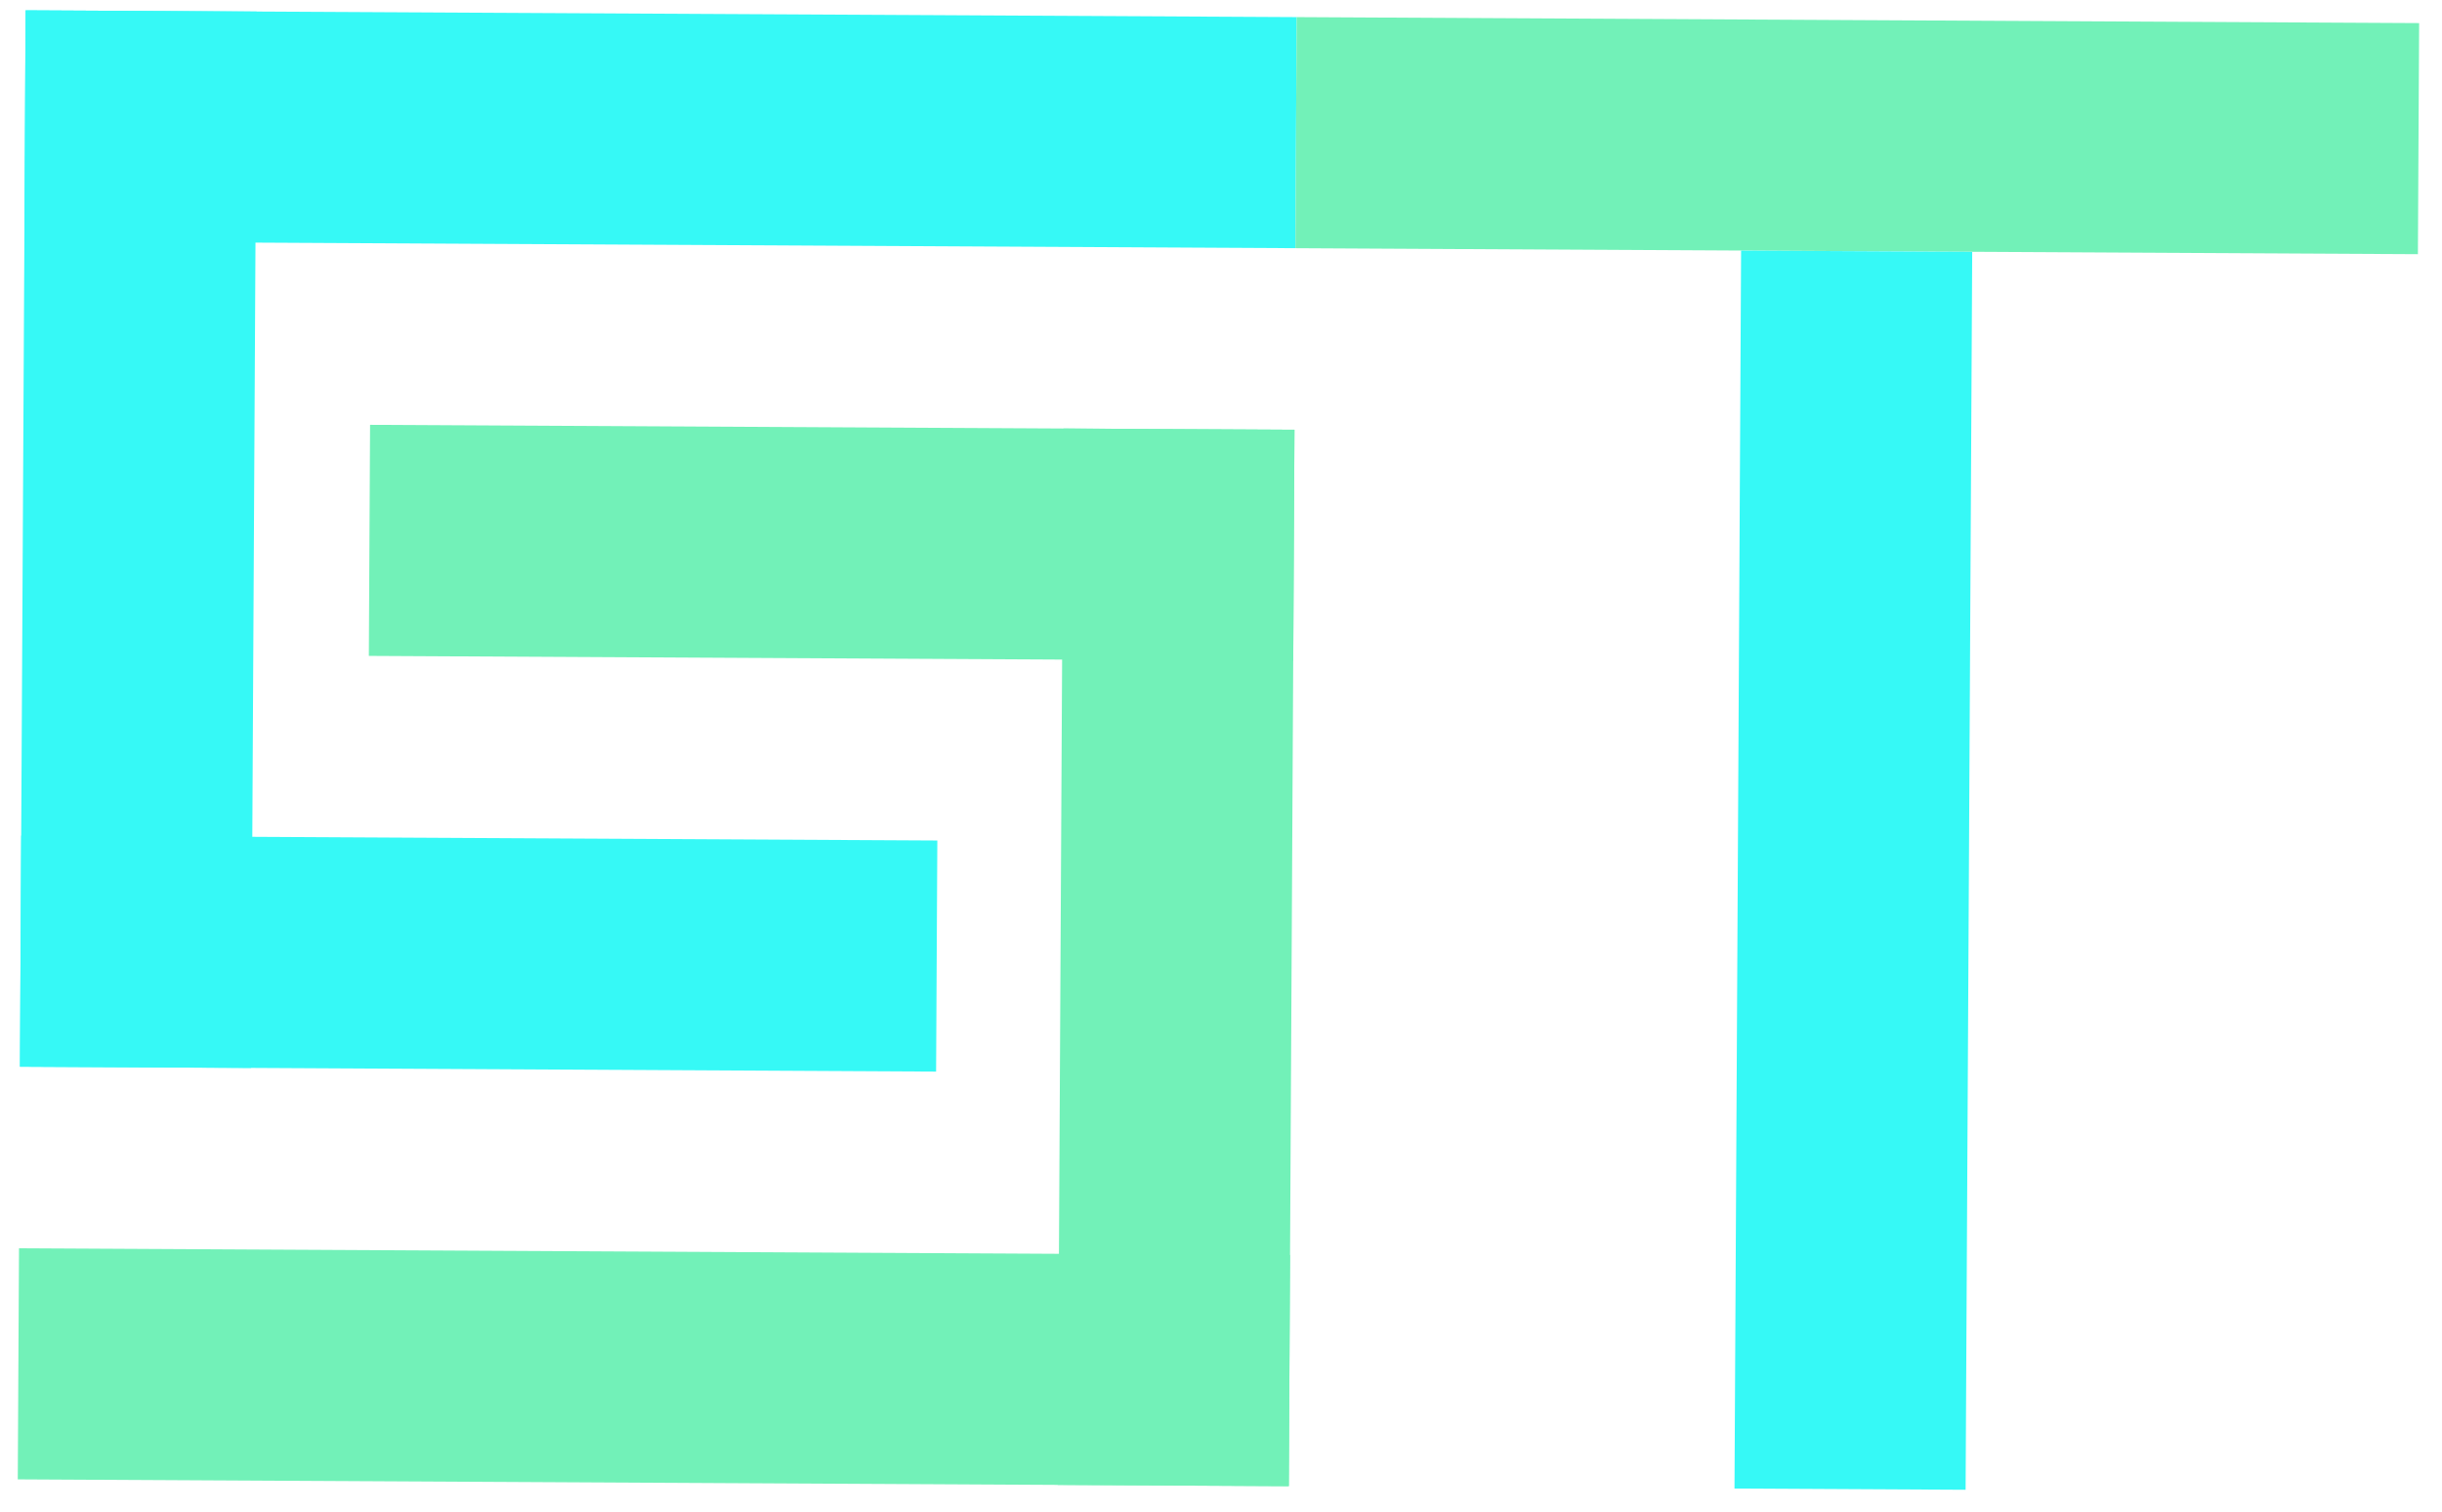
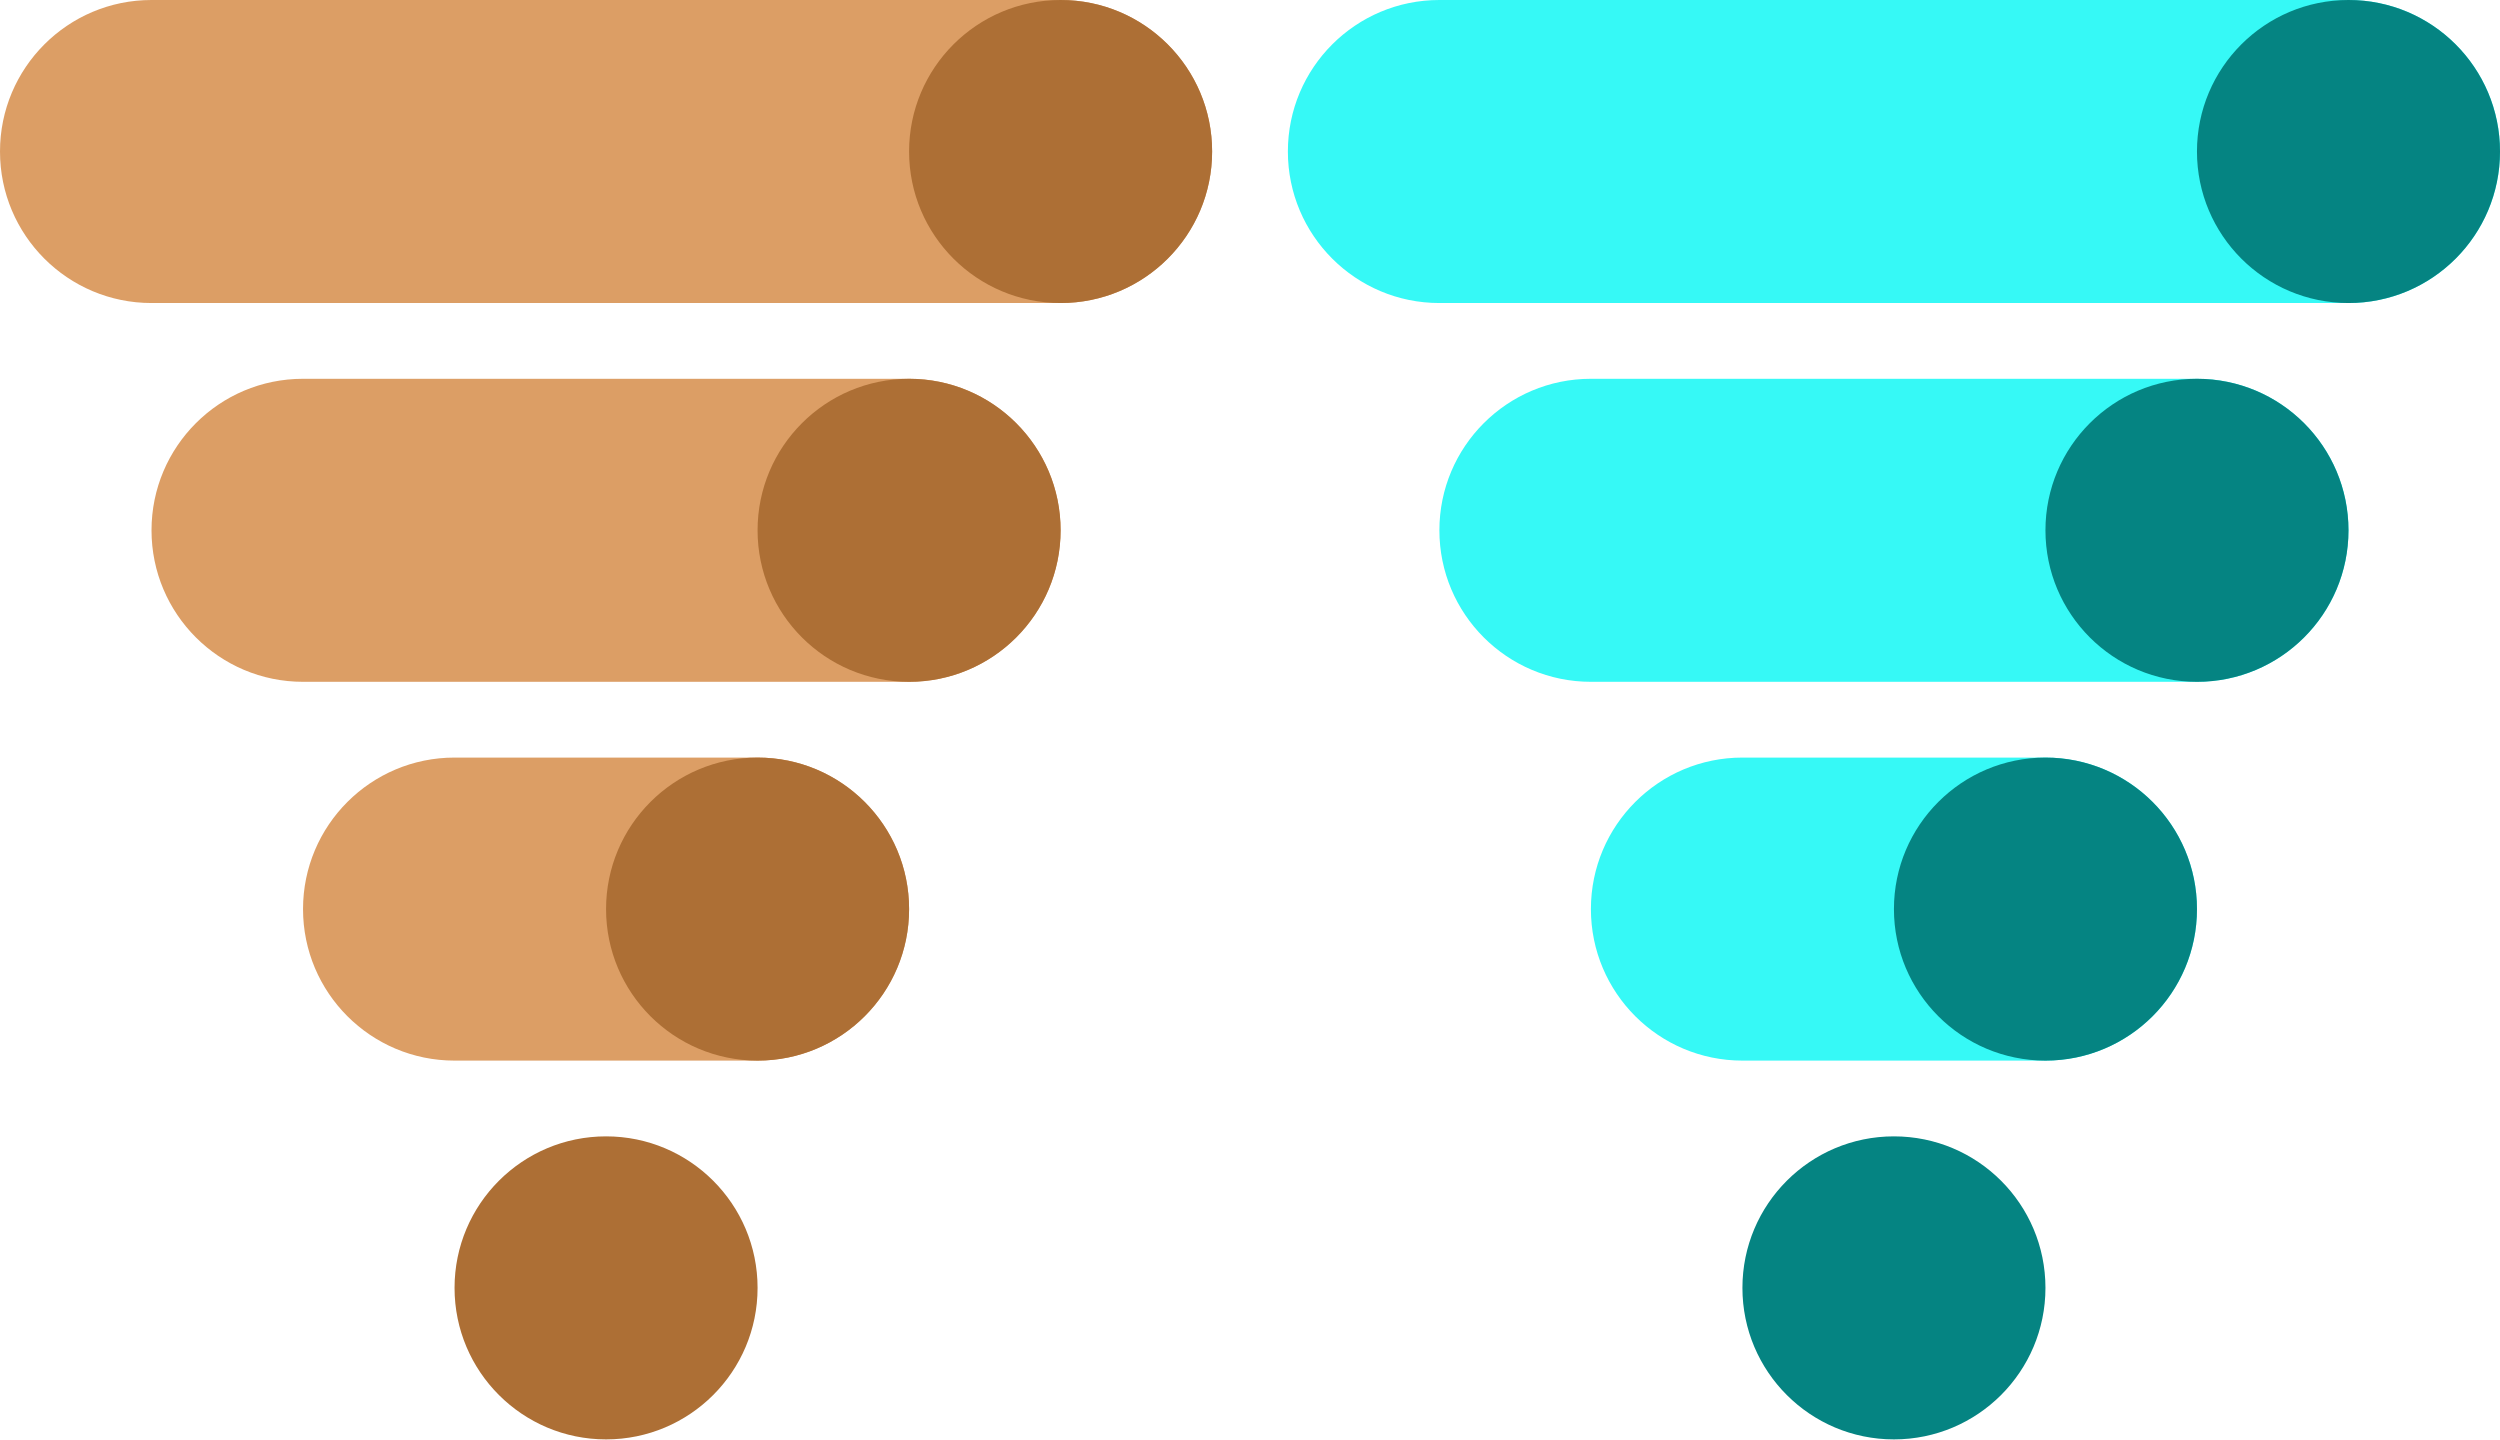
- <svg xmlns="http://www.w3.org/2000/svg" width="105" height="65" viewBox="0 0 105 65" fill="none">
-   <rect x="1.101" y="0.444" width="9.937" height="45.425" transform="rotate(0.305765 1.10059 0.443848)" fill="#36F9F6" />
-   <path d="M55.753 0.736L55.7 10.672L1.048 10.381L1.101 0.444L55.753 0.736Z" fill="#36F9F6" />
-   <path d="M40.25 46.079L40.303 36.142L0.911 35.932L0.858 45.869L40.25 46.079Z" fill="#36F9F6" />
-   <rect width="9.937" height="45.425" transform="matrix(-0.999986 -0.00533658 -0.00533658 0.999986 55.6582 18.48)" fill="#72F1B8" />
-   <path d="M15.912 18.268L15.859 28.204L55.606 28.416L55.659 18.48L15.912 18.268Z" fill="#72F1B8" />
-   <path d="M0.764 63.613L0.817 53.677L55.468 53.968L55.415 63.905L0.764 63.613Z" fill="#72F1B8" />
-   <path d="M55.753 0.736L79.885 0.865L104.017 0.993L103.964 10.93L55.7 10.672L55.753 0.736Z" fill="#72F1B8" />
-   <path d="M74.579 64.007L74.721 37.391L74.863 10.775L84.8 10.828L84.516 64.06L74.579 64.007Z" fill="#36F9F6" />
+ <svg xmlns="http://www.w3.org/2000/svg" width="66" height="38" viewBox="0 0 66 38" fill="none">
+   <rect x="34" width="32" height="8" rx="4" fill="#36F9F6" />
+   <rect x="38" y="10" width="24" height="8" rx="4" fill="#36F9F6" />
+   <rect x="42" y="20" width="16" height="8" rx="4" fill="#36F9F6" />
+   <rect width="32" height="8" rx="4" transform="matrix(-1 0 0 1 32 0)" fill="#DC9E65" />
+   <rect width="24" height="8" rx="4" transform="matrix(-1 0 0 1 28 10)" fill="#DC9E65" />
+   <rect width="16" height="8" rx="4" transform="matrix(-1 0 0 1 24 20)" fill="#DC9E65" />
+   <circle cx="62" cy="4" r="4" fill="#058482" />
+   <circle cx="20" cy="24" r="4" fill="#AD6F35" />
+   <circle cx="16" cy="34" r="4" fill="#AD6F35" />
+   <circle cx="24" cy="14" r="4" fill="#AD6F35" />
+   <circle cx="28" cy="4" r="4" fill="#AD6F35" />
+   <circle cx="58" cy="14" r="4" fill="#058482" />
+   <circle cx="54" cy="24" r="4" fill="#058482" />
+   <circle cx="50" cy="34" r="4" fill="#058482" />
</svg>
